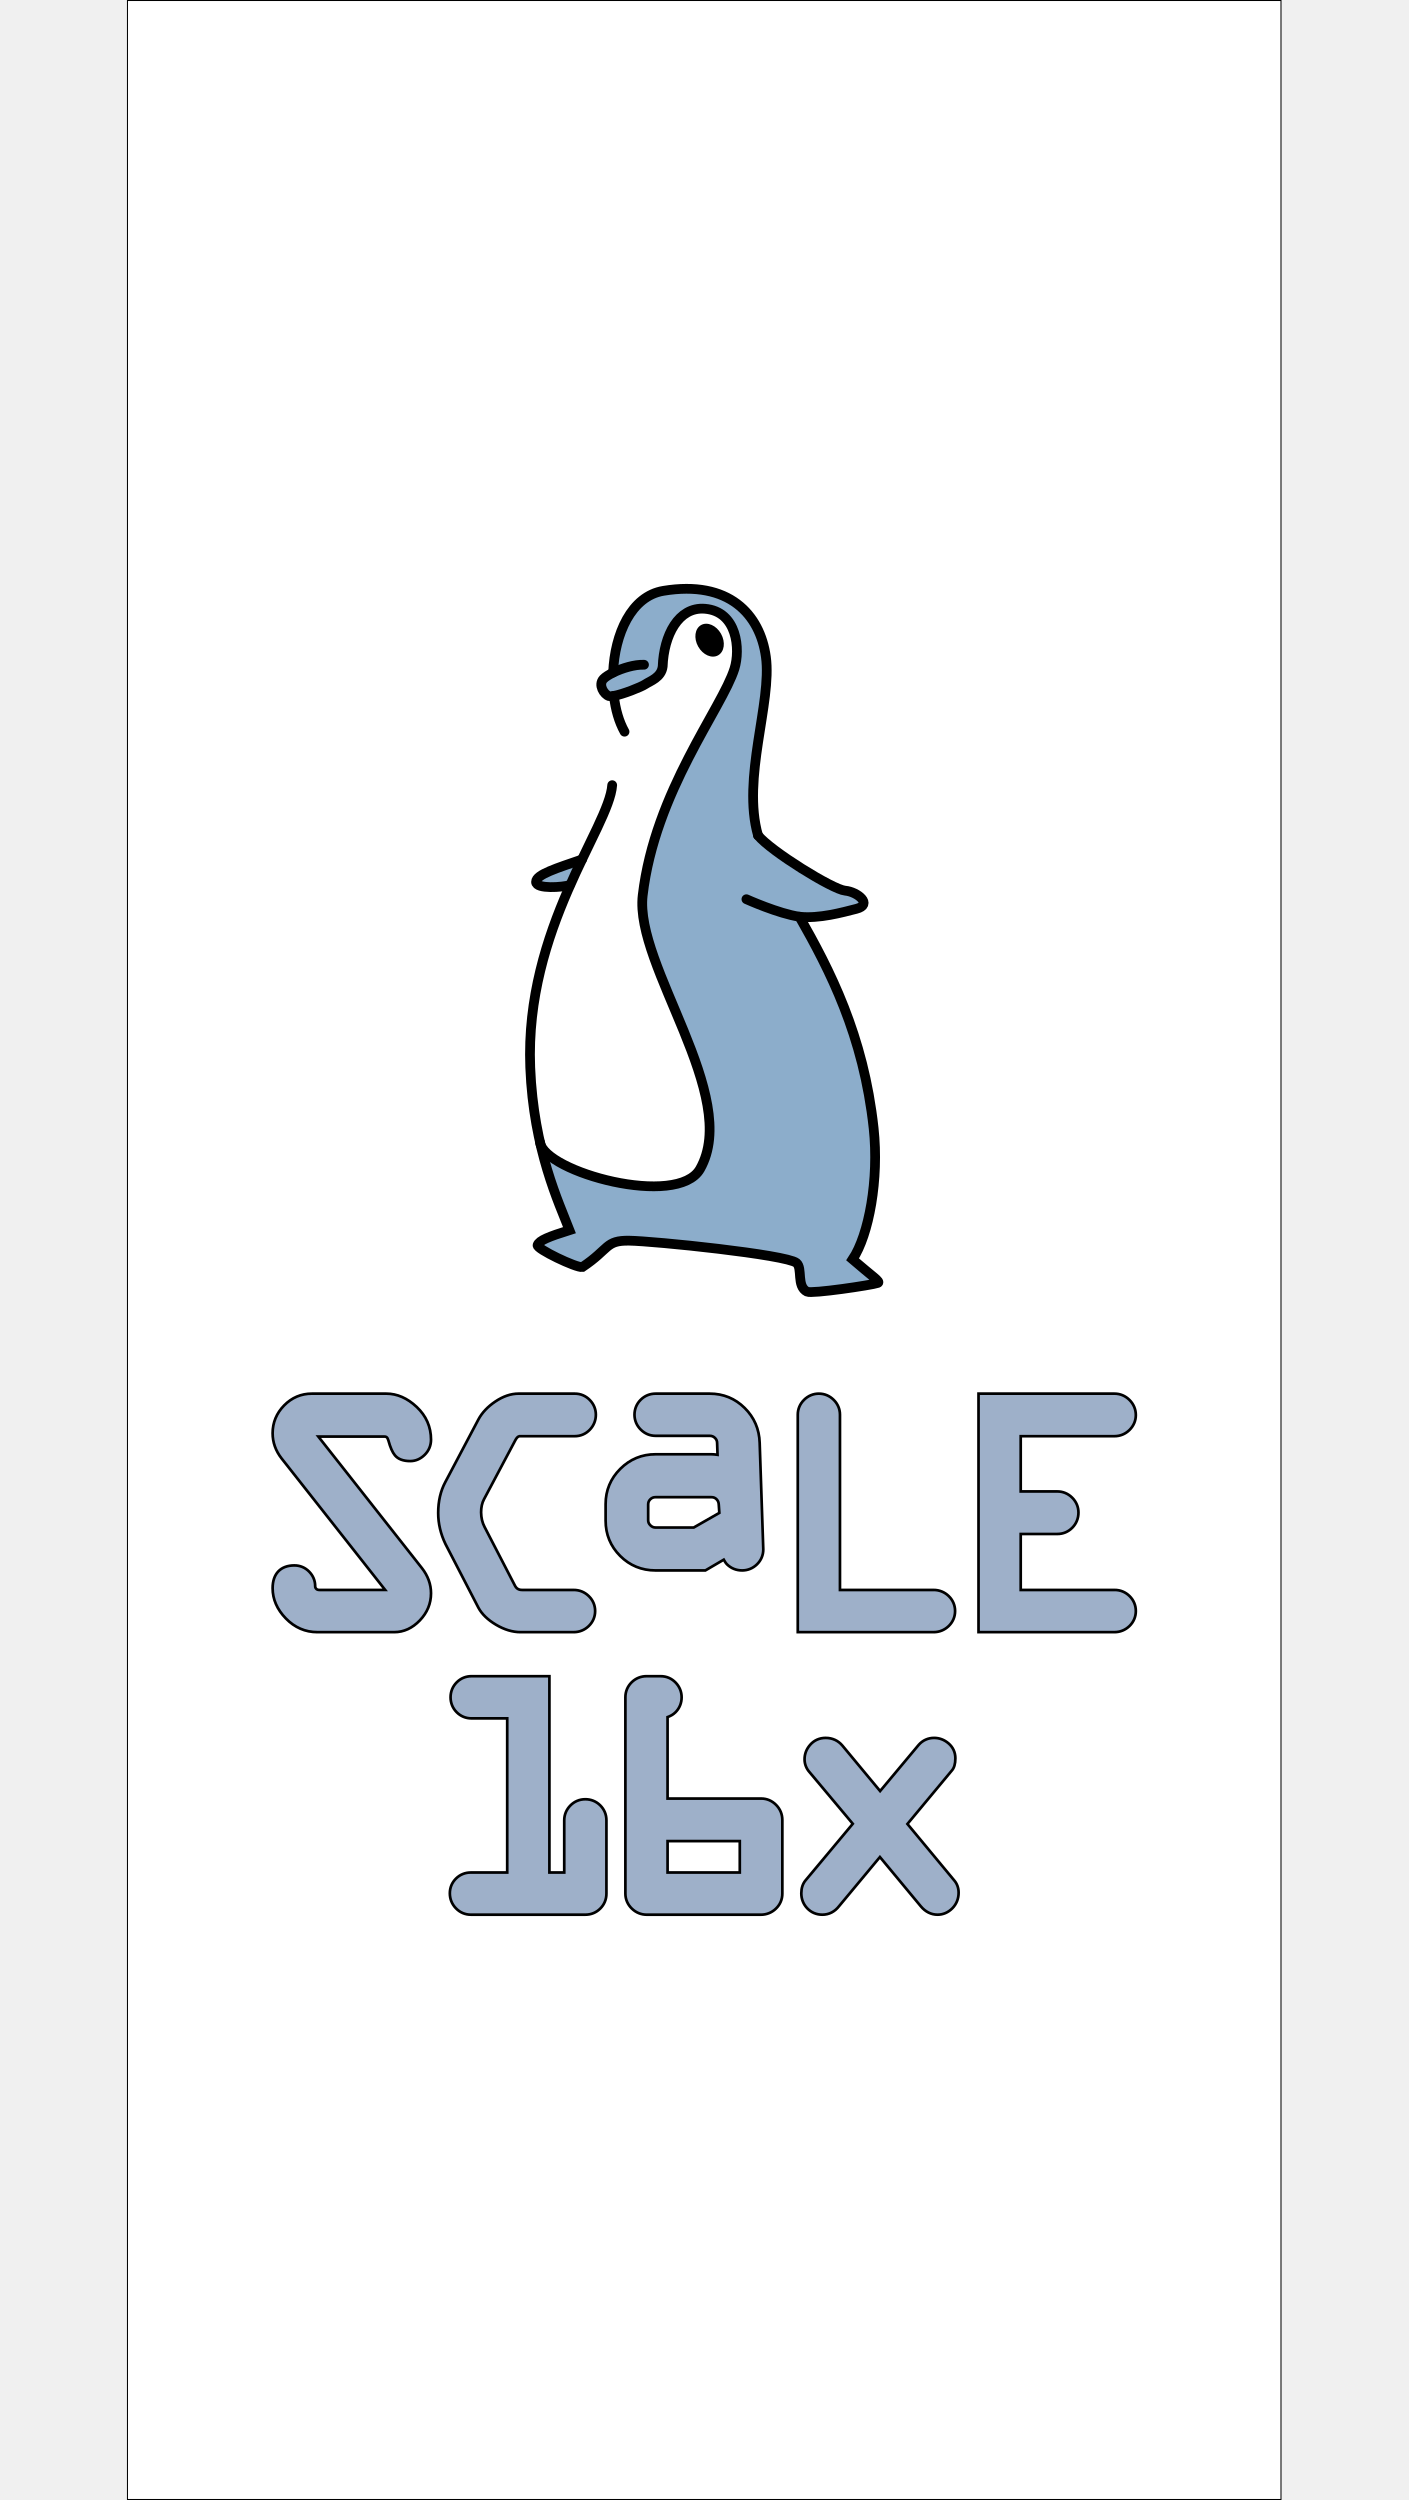
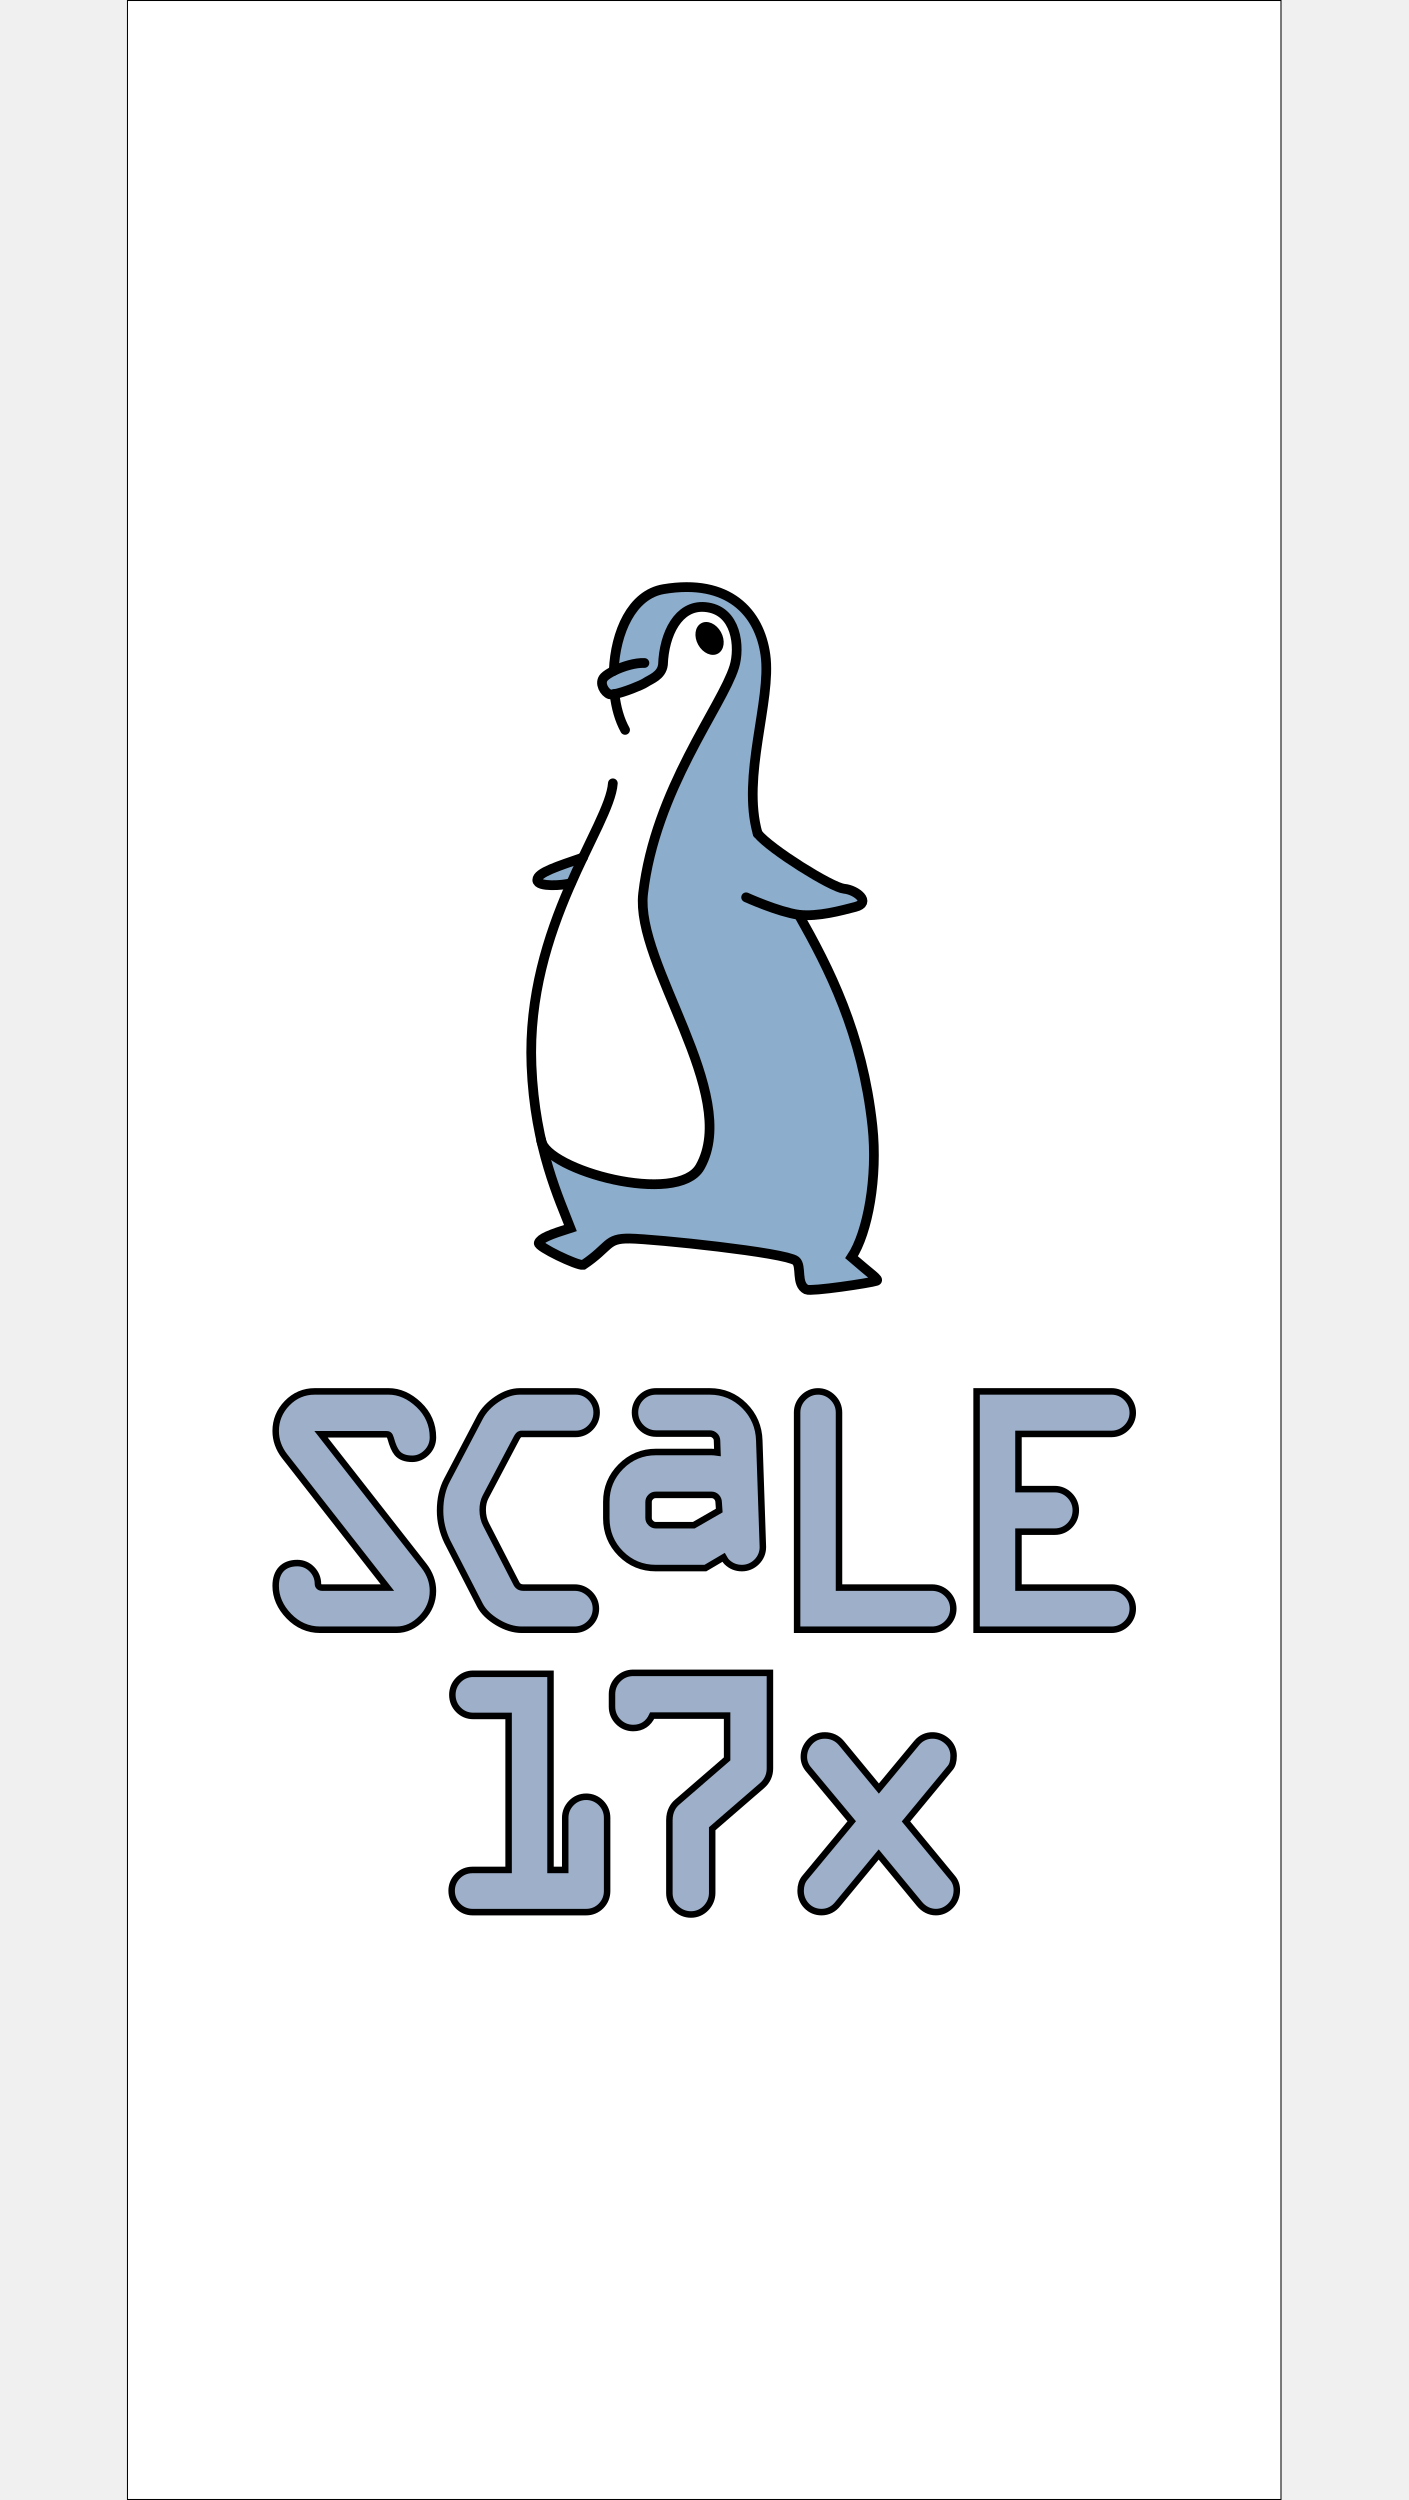
<svg xmlns="http://www.w3.org/2000/svg" width="640" height="1136" viewBox="0 0 169.333 300.567" version="1.1" id="svg8">
  <defs id="defs2">
    <clipPath clipPathUnits="userSpaceOnUse" id="clipPath24">
      <path d="M 0,1296 H 1728 V 0 H 0 Z" id="path22-5" />
    </clipPath>
    <clipPath clipPathUnits="userSpaceOnUse" id="clipPath116">
      <path d="M 0,1296 H 1728 V 0 H 0 Z" id="path114" />
    </clipPath>
    <clipPath clipPathUnits="userSpaceOnUse" id="clipPath162">
      <path d="M 0,1296 H 1728 V 0 H 0 Z" id="path160" />
    </clipPath>
    <clipPath clipPathUnits="userSpaceOnUse" id="clipPath178">
      <path d="M 0,1296 H 1728 V 0 H 0 Z" id="path176" />
    </clipPath>
    <clipPath clipPathUnits="userSpaceOnUse" id="clipPath194">
      <path d="M 0,1296 H 1728 V 0 H 0 Z" id="path192" />
    </clipPath>
    <clipPath clipPathUnits="userSpaceOnUse" id="clipPath206">
      <path d="m 1092.17,758.584 h 182.92 v -28.715 h -182.92 z" id="path204" />
    </clipPath>
    <clipPath clipPathUnits="userSpaceOnUse" id="clipPath210">
      <path d="m 1092.17,758.584 h 182.92 v -28.715 h -182.92 z" id="path208" />
    </clipPath>
    <clipPath clipPathUnits="userSpaceOnUse" id="clipPath234">
      <path d="m 1094.31,736.994 h 488.44 v -36.719 h -488.44 z" id="path232" />
    </clipPath>
    <clipPath clipPathUnits="userSpaceOnUse" id="clipPath238">
      <path d="m 1094.31,736.994 h 488.44 v -36.719 h -488.44 z" id="path236" />
    </clipPath>
    <clipPath clipPathUnits="userSpaceOnUse" id="clipPath262">
      <path d="M 1077.15,249.586 H 1252.3 V 222.103 H 1077.15 Z" id="path260" />
    </clipPath>
    <clipPath clipPathUnits="userSpaceOnUse" id="clipPath266">
      <path d="M 1077.15,249.586 H 1252.3 V 222.103 H 1077.15 Z" id="path264" />
    </clipPath>
    <clipPath clipPathUnits="userSpaceOnUse" id="clipPath290">
      <path d="m 1079.21,228.922 h 467.85 v -35.145 h -467.85 z" id="path288" />
    </clipPath>
    <clipPath clipPathUnits="userSpaceOnUse" id="clipPath294">
      <path d="m 1079.21,228.922 h 467.85 v -35.145 h -467.85 z" id="path292" />
    </clipPath>
  </defs>
  <g id="layer1" transform="translate(0,3.566697)">
    <g id="g107" transform="matrix(0.4663383,0,0,0.4663383,15.26242,158.4975)">
      <rect y="-347.393" x="0.132" height="644.261" width="297.392" id="rect5943" style="fill:#ffffff;fill-opacity:1;stroke:#000000;stroke-width:0.264;stroke-opacity:1" />
-       <g transform="matrix(3.364451,0,0,3.364451,6.3997,-813.5222)" id="g5643">
-         <g id="g10" transform="matrix(0.07329829,0,0,-0.07329829,19.95784,239.4009)">
-           <g id="g12" transform="scale(1,-1)">
-             <path d="m 307.32,-740.548 c -0.616,-0.011 -1.213,0.002 -1.843,0.031 -23.334,1.061 -35.386,19.25 -39.594,34.281 -4.569,16.323 -1.298,26.624 -4.969,31.469 -9.086,11.989 -34.569,22.087 -50.688,25.719 0,0 2.699,19.145 6.812,30.562 4.113,11.418 8.875,18.594 5.875,35.594 -3,17 -26.851,64.076 -46,104.875 -22.138,47.167 -54.155,118.008 -54,204.125 0.059,32.931 4.072,63.076 9.594,89 0.658,1.039 1.082,1.938 1.219,2.719 2.032,11.57 39.116,39.413 96.438,45.156 51.108,5.12 81.255,-3.835 80.968,-52.312 -0.537,-90.879 -73.181,-183.164 -70,-240.781 6.87,-123.652 99.695,-213.195 98.281,-271.531 -0.49,-20.229 -12.986,-38.609 -32.094,-38.906 0,0 0,0 0,0 z" style="fill:#ffffff;fill-opacity:1;fill-rule:nonzero;stroke:none" id="path14" />
-             <path d="m 286.303,-761.392 c -21,0 -44.498,7.479 -57,23.75 -18.25,23.75 -20,64.188 -20,64.188 0,0 -17.5,5.562 -13.5,16.562 3.46,9.516 11.607,8.463 13.75,8 0.025,-0.011 0.067,-0.025 0.093,-0.031 0.29,-0.065 0.469,-0.125 0.469,-0.125 16.118,-3.632 41.602,-13.729 50.688,-25.719 3.671,-4.844 0.399,-15.146 4.969,-31.469 4.208,-15.031 16.26,-33.221 39.594,-34.281 20.161,-0.916 33.432,17.994 33.938,38.875 1.414,58.336 -91.412,147.879 -98.282,271.531 -3.181,57.617 69.463,149.902 70,240.781 0.287,48.478 -29.861,57.433 -80.969,52.312 -57.321,-5.743 -94.405,-33.586 -96.437,-45.156 -0.137,-0.78 -0.561,-1.68 -1.219,-2.719 12.282,57.656 32,94.406 32,94.406 0,0 -34.348,9.318 -33.344,16.094 0.722,4.877 41.296,23.193 46.094,22.531 5.442,-0.751 26.173,-24.021 36.656,-27.031 12.892,-3.702 175.217,14.683 188,23.25 3.736,2.504 0.822,23.496 9,29.75 4.25,3.25 70.889,-6.93 74,-11 2.447,-3.203 -24.438,-23 -24.438,-23 10.518,-24.554 23.184,-46.658 22.438,-107 -1.16,-93.878 -39,-188.617 -78.016,-251.254 22.734,4.363 66.016,-7.246 66.266,-14.996 0.291,-8.996 -16.25,-11.75 -23.25,-12.75 -7,-1 -61.689,-31.505 -87,-57.25 -3.635,-13.91 -5.41,-26.487 -4.75,-48.5 0.75,-25 12.75,-87 13.75,-129.25 0.854,-36.046 -22.75,-79.5 -83.5,-80.5 z" style="fill:#8cadcb;fill-opacity:1;fill-rule:nonzero;stroke:none" id="path16" />
-             <path d="m 176.438,-476.923 c -17.556,4.691 -45.396,13.464 -45.5,22.031 -0.091,7.522 19.304,7.155 32.719,6 4.409,-10.095 8.749,-19.434 12.781,-28.031 z" style="fill:#8cadcb;fill-opacity:1;fill-rule:nonzero;stroke:none" id="path18" />
-             <path d="m 404.787,-418.146 c 31.418,55.252 67.096,123.714 77.594,221.273 5.725,53.173 -4.891,111.293 -22.016,136.98 20.604,17.846 29.875,23.421 26.291,24.666 -6.322,2.203 -68.963,11.543 -73.861,9.092 -11.369,-5.682 -4.404,-24.611 -11.133,-30.094 -10.621,-8.662 -148.777,-22.855 -174.888,-23.234 -25.059,-0.368 -20.285,8.531 -48.923,27.621 -6.365,0.908 -48.163,-19.097 -46.819,-22.987 1.696,-4.911 11.817,-8.835 33.366,-15.643 -10.828,-28.245 -37.567,-83.646 -41.02,-170.098 -5.812,-145.328 82.575,-250.878 85.667,-295.1" style="fill:none;stroke:#000000;stroke-width:10.195;stroke-linecap:round;stroke-linejoin:miter;stroke-miterlimit:2.818;stroke-dasharray:none;stroke-opacity:1" id="path20" />
-             <path d="m 210.022,-673.461 c 1.655,-40.198 19.004,-79.803 52.57,-85.359 68.449,-11.335 101.013,24.501 107.13,69.028 6.545,47.588 -25.383,127.033 -8.209,186.656" style="fill:none;stroke:#000000;stroke-width:10.195;stroke-linecap:round;stroke-linejoin:miter;stroke-miterlimit:2.818;stroke-dasharray:none;stroke-opacity:1" id="path22" />
-             <path d="m 221.951,-611.554 c -5.812,-10.377 -9.502,-23.345 -11.132,-37.485" style="fill:none;stroke:#000000;stroke-width:10.195;stroke-linecap:round;stroke-linejoin:miter;stroke-miterlimit:2.818;stroke-dasharray:none;stroke-opacity:1" id="path24" />
-             <path d="m 177.527,-478.003 c -25.799,8.942 -48.083,15.651 -48.083,23.473 0,7.825 28.145,5.588 35.184,3.354" style="fill:none;stroke:#000000;stroke-width:10.195;stroke-linecap:round;stroke-linejoin:miter;stroke-miterlimit:2.818;stroke-dasharray:none;stroke-opacity:1" id="path26" />
-             <path d="m 242.306,-681.55 c -9.739,-0.39 -22.613,3.54 -31.886,8.029 -4.729,2.287 -8.52,4.721 -10.484,6.799 -5.818,6.16 0.485,16.291 5.873,17.956 0.934,0.289 2.532,0.208 4.568,-0.14 9.657,-1.656 29.048,-9.356 33.229,-12.203 5.064,-3.447 16.783,-7.001 18.221,-18.625 1.169,-32.414 16.414,-62.591 44.094,-60.357 34.05,2.751 37.201,42.611 30.964,62.592 -12.9,41.355 -83.273,128.536 -95.949,237.088 -8.617,73.745 103.259,209.692 59.993,285.971 -23.46,41.356 -162.319,3.423 -167.304,-27.716" style="fill:none;stroke:#000000;stroke-width:10.195;stroke-linecap:round;stroke-linejoin:miter;stroke-miterlimit:2.818;stroke-dasharray:none;stroke-opacity:1" id="path28" />
-             <path d="m 361.514,-503.136 c 12.932,16.17 78.15,56.646 91.057,57.762 12.898,1.12 29.312,14.53 11.721,19.001 -14.602,3.716 -38.92,10.511 -59.504,8.228 0,0 0,0 0,0 -21.543,-3.015 -55.426,-18.286 -55.426,-18.286" style="fill:none;stroke:#000000;stroke-width:10.195;stroke-linecap:round;stroke-linejoin:miter;stroke-miterlimit:2.818;stroke-dasharray:none;stroke-opacity:1" id="path30" />
-             <path d="m 319.773,-691.396 c -6.588,3.693 -15.912,-0.4 -20.814,-9.15 -4.907,-8.743 -3.537,-18.829 3.05,-22.522 6.588,-3.699 15.909,0.395 20.811,9.144 4.906,8.746 3.541,18.83 -3.047,22.529 z" style="fill:#000000;fill-opacity:1;fill-rule:nonzero;stroke:none" id="path32" />
+     </g>
+     <g id="Page-1" transform="matrix(0.8485864,0,0,0.8544918,32.73825,66.03786)" style="fill:none;fill-rule:evenodd;stroke:none;stroke-width:1">
+       <g id="HomePageBanner">
+         <g id="g10-5" transform="matrix(1,0,0,-1,36.53325,101.1305)">
+           <g id="g12-8" transform="matrix(1,0,0,-1,0,100.1256)">
+             <path d="m 24.937,2.885 c -0.083,-0.001 -0.163,2.69e-4 -0.248,0.004 -3.14,0.143 -4.762,2.589 -5.328,4.611 -0.615,2.195 -0.175,3.581 -0.669,4.233 -1.223,1.613 -4.652,2.971 -6.821,3.459 0,0 0.363,2.575 0.917,4.111 0.553,1.536 1.194,2.501 0.791,4.787 -0.404,2.286 -3.613,8.618 -6.19,14.106 -2.979,6.344 -7.287,15.872 -7.266,27.455 0.008,4.429 0.548,8.484 1.291,11.97 0.089,0.14 0.146,0.261 0.164,0.366 0.273,1.556 5.264,5.301 12.977,6.073 6.877,0.689 10.934,-0.516 10.895,-7.036 C 25.378,64.8 15.603,52.388 16.031,44.639 16.955,28.008 29.446,15.964 29.256,8.118 29.19,5.397 27.508,2.925 24.937,2.885 c 0,0 0,0 0,0 z" id="path14-6" style="fill:#ffffff;fill-rule:nonzero" />
+             <path d="m 22.109,0.082 c -2.826,0 -5.988,1.006 -7.67,3.194 -2.456,3.194 -2.691,8.633 -2.691,8.633 0,0 -2.355,0.748 -1.817,2.228 0.466,1.28 1.562,1.138 1.85,1.076 0.003,-0.001 0.009,-0.003 0.012,-0.004 0.039,-0.009 0.063,-0.017 0.063,-0.017 2.169,-0.488 5.598,-1.847 6.821,-3.459 0.494,-0.651 0.054,-2.037 0.669,-4.233 0.566,-2.022 2.188,-4.468 5.328,-4.611 2.713,-0.123 4.499,2.42 4.567,5.229 0.19,7.846 -12.301,19.89 -13.225,36.521 -0.428,7.749 9.347,20.162 9.419,32.385 0.039,6.52 -4.018,7.725 -10.895,7.036 -7.713,-0.772 -12.703,-4.517 -12.977,-6.073 -0.018,-0.105 -0.075,-0.226 -0.164,-0.366 1.653,7.755 4.306,12.698 4.306,12.698 0,0 -4.622,1.253 -4.487,2.165 0.097,0.656 5.557,3.119 6.202,3.03 0.732,-0.101 3.522,-3.231 4.932,-3.636 1.735,-0.498 23.578,1.975 25.298,3.127 0.503,0.337 0.111,3.16 1.211,4.001 0.572,0.437 9.539,-0.932 9.958,-1.479 0.329,-0.431 -3.288,-3.093 -3.288,-3.093 1.415,-3.302 3.12,-6.275 3.019,-14.391 -0.156,-12.626 -5.248,-25.369 -10.498,-33.793 3.059,0.587 8.883,-0.975 8.917,-2.017 0.039,-1.21 -2.187,-1.58 -3.129,-1.715 C 42.899,42.382 35.54,38.279 32.134,34.816 31.645,32.945 31.406,31.254 31.495,28.293 31.596,24.93 33.21,16.592 33.345,10.909 33.46,6.061 30.284,0.216 22.109,0.082 Z" id="path16-2" style="fill:#8cadcb;fill-rule:nonzero" />
+             <path d="m 7.325,38.343 c -2.362,0.631 -6.109,1.811 -6.123,2.963 -0.012,1.012 2.598,0.962 4.403,0.807 0.593,-1.358 1.177,-2.614 1.72,-3.77 z" id="path18-5" style="fill:#8cadcb;fill-rule:nonzero" />
+             <path d="m 38.053,46.248 c 4.228,7.431 9.029,16.639 10.441,29.761 0.77,7.152 -0.658,14.969 -2.962,18.424 2.772,2.4 4.02,3.15 3.538,3.318 -0.851,0.296 -9.28,1.553 -9.939,1.223 -1.53,-0.764 -0.593,-3.31 -1.498,-4.048 C 36.203,93.761 17.612,91.852 14.099,91.801 10.727,91.751 11.369,92.948 7.515,95.516 6.659,95.638 1.034,92.947 1.215,92.424 1.444,91.763 2.805,91.236 5.705,90.32 4.248,86.521 0.65,79.07 0.185,67.442 -0.597,47.895 11.297,33.699 11.713,27.751" id="path20-1" style="stroke:#000000;stroke-width:1.374;stroke-linecap:round" />
+             <path d="m 11.844,11.908 c 0.223,-5.407 2.557,-10.733 7.074,-11.481 9.211,-1.525 13.593,3.295 14.416,9.284 0.881,6.401 -3.416,17.086 -1.105,25.105" id="path22-3" style="stroke:#000000;stroke-width:1.374;stroke-linecap:round" />
+             <path d="M 13.45,20.235 C 12.668,18.839 12.171,17.095 11.952,15.193" id="path24-9" style="stroke:#000000;stroke-width:1.374;stroke-linecap:round" />
+             <path d="m 7.472,38.197 c -3.472,1.203 -6.47,2.105 -6.47,3.157 0,1.052 3.787,0.752 4.734,0.451" id="path26-7" style="stroke:#000000;stroke-width:1.374;stroke-linecap:round" />
+             <path d="m 16.189,10.82 c -1.311,-0.052 -3.043,0.476 -4.291,1.08 -0.636,0.308 -1.146,0.635 -1.411,0.914 -0.783,0.829 0.065,2.191 0.79,2.415 0.126,0.039 0.341,0.028 0.615,-0.019 1.3,-0.223 3.909,-1.258 4.471,-1.641 0.681,-0.464 2.258,-0.942 2.452,-2.505 0.157,-4.36 2.209,-8.418 5.933,-8.118 4.582,0.37 5.006,5.731 4.167,8.419 C 27.18,16.928 17.71,28.653 16.004,43.253 14.845,53.172 29.899,71.457 24.077,81.716 20.92,87.278 2.235,82.176 1.564,77.988" id="path28-3" style="stroke:#000000;stroke-width:1.374;stroke-linecap:round" />
+             <path d="m 32.23,34.817 c 1.74,2.175 10.516,7.619 12.253,7.769 1.736,0.151 3.944,1.954 1.577,2.556 -1.965,0.5 -5.237,1.414 -8.007,1.107 0,0 0,0 0,0 -2.899,-0.405 -7.458,-2.459 -7.458,-2.459" id="path30-7" style="stroke:#000000;stroke-width:1.374;stroke-linecap:round" />
+             <path d="M 26.613,9.496 C 25.726,9.993 24.472,9.442 23.812,8.265 23.152,7.089 23.336,5.733 24.223,5.236 c 0.887,-0.498 2.141,0.053 2.8,1.23 0.66,1.176 0.476,2.533 -0.41,3.03 z" id="path32-5" style="fill:#000000;fill-rule:nonzero" />
          </g>
        </g>
-         <g id="g5611">
-           <g id="g5585">
-             <g transform="matrix(0.2073957,0,0,-0.2073957,12.27346,245.2978)" id="g26">
-               <path id="path28-2" style="fill:#9eb0c9;fill-opacity:1;fill-rule:nonzero;stroke:#000000;stroke-opacity:1" d="m 0,0 c -3.999,0 -7.46,-1.469 -10.289,-4.365 -2.813,-2.879 -4.239,-6.33 -4.239,-10.258 0,-3.363 1.112,-6.494 3.303,-9.307 0,0 36.604,-46.472 38.279,-48.597 -3.476,0 -24.308,-0.006 -24.308,-0.006 -0.646,0 -0.949,0.209 -1.158,0.412 -0.237,0.228 -0.393,0.486 -0.393,1 0,2.027 -0.772,3.881 -2.232,5.367 -1.473,1.498 -3.355,2.287 -5.442,2.287 -5.115,0 -8.049,-3.066 -8.049,-8.412 0,-4.092 1.646,-7.857 4.89,-11.187 3.26,-3.354 7.175,-5.055 11.632,-5.055 h 28.429 c 3.506,0 6.684,1.463 9.448,4.348 2.736,2.857 4.124,6.224 4.124,10.013 0,3.319 -1.133,6.449 -3.366,9.305 0,0 -36.55,46.414 -38.272,48.601 h 24.279 c 0.71,0 1.242,-0.107 1.614,-1.459 0.722,-2.621 1.486,-4.357 2.405,-5.472 1.171,-1.416 3.074,-2.135 5.658,-2.135 1.979,0 3.768,0.768 5.32,2.287 1.546,1.512 2.362,3.457 2.362,5.629 0,4.715 -1.78,8.781 -5.289,12.086 C 35.239,-1.654 31.454,0 27.456,0 Z" />
+         <g id="g5611-0" transform="translate(0,113.767)" style="fill:#9eb0c9;fill-rule:nonzero;stroke:#000000;stroke-width:0.919">
+           <g id="g5585-2">
+             <g id="g26-1" transform="matrix(1,0,0,-1,0.298367,34.41642)">
+               <path d="M 5.711,33.87 C 4.189,33.87 2.871,33.311 1.794,32.209 0.723,31.113 0.18,29.8 0.18,28.305 c 0,-1.28 0.423,-2.471 1.258,-3.542 0,0 13.937,-17.685 14.574,-18.494 -1.323,0 -9.255,-0.002 -9.255,-0.002 -0.246,0 -0.361,0.08 -0.441,0.157 -0.09,0.087 -0.15,0.185 -0.15,0.381 0,0.771 -0.294,1.477 -0.85,2.042 -0.561,0.57 -1.277,0.87 -2.072,0.87 -1.947,0 -3.065,-1.167 -3.065,-3.201 0,-1.557 0.627,-2.99 1.862,-4.257 C 3.283,0.982 4.773,0.335 6.47,0.335 h 10.824 c 1.335,0 2.545,0.557 3.597,1.655 1.042,1.087 1.57,2.369 1.57,3.811 0,1.263 -0.431,2.454 -1.282,3.541 0,0 -13.916,17.663 -14.572,18.496 h 9.244 c 0.27,0 0.473,-0.041 0.615,-0.555 0.275,-0.997 0.566,-1.658 0.916,-2.082 0.446,-0.539 1.17,-0.812 2.154,-0.812 0.753,0 1.435,0.292 2.026,0.87 0.589,0.575 0.899,1.316 0.899,2.142 0,1.794 -0.678,3.342 -2.014,4.599 -1.32,1.242 -2.761,1.872 -4.283,1.872 z" id="path28-2-8" />
            </g>
-             <g transform="matrix(0.2073957,0,0,-0.2073957,28.10105,245.2978)" id="g30">
-               <path id="path32-7" style="fill:#9eb0c9;fill-opacity:1;fill-rule:nonzero;stroke:#000000;stroke-opacity:1" d="m 0,0 c -2.796,0 -5.672,-0.977 -8.548,-2.906 -2.798,-1.879 -4.904,-4.108 -6.262,-6.627 l -12.256,-23.194 c -1.726,-3.218 -2.606,-7.048 -2.606,-11.365 0,-3.908 0.905,-7.765 2.689,-11.469 l 12.153,-23.492 c 1.272,-2.39 3.462,-4.513 6.522,-6.332 3.054,-1.814 6.102,-2.736 9.056,-2.736 h 19.658 c 2.101,0 4.015,0.775 5.539,2.242 1.552,1.494 2.373,3.414 2.373,5.553 0,2.137 -0.822,4.056 -2.377,5.551 -1.548,1.488 -3.414,2.242 -5.543,2.242 H 1.4 c -1.404,-0.008 -2.222,0.525 -2.838,1.84 l -11.115,21.474 c -0.812,1.531 -1.233,3.326 -1.263,5.364 -10e-4,1.857 0.358,3.492 1.067,4.824 l 11.558,21.775 c 0.822,1.559 1.488,1.541 1.773,1.535 h 20.191 c 2.144,0 4.067,0.821 5.563,2.373 1.471,1.53 2.249,3.448 2.249,5.549 0,2.07 -0.78,3.961 -2.257,5.469 C 24.838,-0.805 22.926,0 20.796,0 Z" />
+             <g id="g30-7" transform="matrix(1,0,0,-1,23.64387,34.41642)">
+               <path d="m 11.422,33.87 c -1.065,0 -2.16,-0.372 -3.255,-1.106 C 7.102,32.049 6.301,31.201 5.783,30.242 L 1.117,21.415 C 0.46,20.191 0.125,18.733 0.125,17.09 c 0,-1.487 0.345,-2.955 1.024,-4.365 l 4.627,-8.94 C 6.26,2.876 7.094,2.068 8.259,1.376 9.422,0.685 10.582,0.335 11.707,0.335 h 7.485 c 0.8,0 1.529,0.295 2.109,0.853 0.591,0.569 0.903,1.299 0.903,2.113 0,0.813 -0.313,1.544 -0.905,2.112 C 20.71,5.98 19.999,6.267 19.189,6.267 H 11.955 C 11.421,6.264 11.109,6.466 10.875,6.967 L 6.643,15.139 c -0.309,0.583 -0.469,1.266 -0.481,2.041 -3.808e-4,0.707 0.136,1.329 0.406,1.836 l 4.401,8.287 c 0.313,0.593 0.567,0.586 0.675,0.584 h 7.688 c 0.816,0 1.548,0.312 2.118,0.903 0.56,0.582 0.856,1.312 0.856,2.112 0,0.788 -0.297,1.507 -0.859,2.081 -0.567,0.58 -1.295,0.887 -2.106,0.887 z" id="path32-7-1" />
            </g>
-             <g transform="matrix(0.2073957,0,0,-0.2073957,38.20713,255.3877)" id="g34">
-               <path id="path36" style="fill:#9eb0c9;fill-opacity:1;fill-rule:nonzero;stroke:#000000;stroke-opacity:1" d="m 0,0 -0.004,0.002 c -0.562,0.559 -0.812,1.137 -0.812,1.869 v 5.838 c 0,0.777 0.242,1.361 0.784,1.9 0.547,0.543 1.141,0.787 1.929,0.787 h 20.659 c 0.781,0 1.363,-0.236 1.89,-0.765 0.538,-0.541 0.801,-1.195 0.825,-2.053 0,0 0.113,-1.629 0.208,-2.982 -2.006,-1.147 -8.545,-4.887 -9.461,-5.412 H 1.897 C 1.151,-0.816 0.566,-0.564 0,0 m 1.923,48.65 c -2.12,0 -4.028,-0.787 -5.52,-2.277 -1.488,-1.49 -2.275,-3.396 -2.275,-5.516 0,-2.082 0.798,-3.98 2.307,-5.488 1.509,-1.508 3.408,-2.306 5.488,-2.306 h 20 c 0.797,0 1.398,-0.245 1.953,-0.792 0.542,-0.537 0.785,-1.123 0.785,-1.896 0,0 0.076,-2.207 0.148,-4.314 -0.86,0.123 -1.618,0.189 -2.257,0.189 H 1.918 c -5.064,0 -9.452,-1.814 -13.042,-5.393 -3.593,-3.58 -5.415,-7.955 -5.415,-13.005 V 1.727 c 0,-5.088 1.807,-9.477 5.369,-13.036 3.561,-3.558 7.95,-5.361 13.047,-5.361 h 18.449 c 0,0 4.18,2.445 6.792,3.977 0.356,-0.612 0.684,-1.237 1.217,-1.752 1.525,-1.475 3.404,-2.225 5.583,-2.225 2.071,0 3.962,0.777 5.468,2.248 1.525,1.486 2.331,3.397 2.331,5.524 l -1.335,39.369 c -0.143,5.049 -2.01,9.39 -5.547,12.89 -3.549,3.51 -7.892,5.289 -12.908,5.289 z" />
+             <g id="g34-5" transform="matrix(1,0,0,-1,47.14646,25.53046)">
+               <path d="m 6.473,6.47 -0.002,7.611e-4 c -0.214,0.213 -0.309,0.433 -0.309,0.711 v 2.222 c 0,0.296 0.092,0.518 0.299,0.723 0.208,0.207 0.434,0.3 0.734,0.3 h 7.866 c 0.297,0 0.519,-0.09 0.72,-0.291 0.205,-0.206 0.305,-0.455 0.314,-0.781 0,0 0.043,-0.62 0.079,-1.135 C 15.41,7.782 12.92,6.359 12.571,6.159 H 7.195 c -0.284,0 -0.507,0.096 -0.722,0.311 z m 0.732,18.514 c -0.807,0 -1.534,-0.3 -2.102,-0.867 -0.567,-0.567 -0.866,-1.292 -0.866,-2.099 0,-0.792 0.304,-1.515 0.878,-2.089 0.575,-0.574 1.298,-0.878 2.09,-0.878 h 7.615 c 0.303,0 0.532,-0.093 0.744,-0.301 0.206,-0.204 0.299,-0.427 0.299,-0.722 0,0 0.029,-0.84 0.056,-1.642 -0.327,0.047 -0.616,0.072 -0.859,0.072 H 7.203 C 5.275,16.459 3.604,15.769 2.237,14.407 0.869,13.044 0.176,11.38 0.176,9.458 V 7.127 c 0,-1.936 0.688,-3.607 2.044,-4.961 C 3.576,0.812 5.247,0.126 7.187,0.126 h 7.024 c 0,0 1.591,0.93 2.586,1.513 0.136,-0.233 0.26,-0.471 0.463,-0.667 0.581,-0.561 1.296,-0.847 2.126,-0.847 0.789,0 1.508,0.296 2.082,0.856 0.581,0.566 0.888,1.293 0.888,2.102 L 21.848,18.066 c -0.054,1.921 -0.765,3.573 -2.112,4.905 -1.351,1.336 -3.005,2.013 -4.915,2.013 z" id="path36-5" />
            </g>
-             <g transform="matrix(0.2073957,0,0,-0.2073957,49.98088,245.7746)" id="g38">
-               <path id="path40" style="fill:#9eb0c9;fill-opacity:1;fill-rule:nonzero;stroke:#000000;stroke-opacity:1" d="m 0,0 c -1.513,-1.506 -2.312,-3.398 -2.312,-5.479 v -80.343 h 50.214 c 2.1,0 4.015,0.775 5.538,2.242 1.551,1.496 2.372,3.416 2.372,5.553 0,2.134 -0.821,4.052 -2.37,5.547 -1.522,1.468 -3.438,2.246 -5.538,2.246 H 13.278 V -5.477 C 13.278,-3.4 12.479,-1.508 10.965,0 9.455,1.506 7.56,2.299 5.483,2.299 3.406,2.299 1.51,1.506 0,0" />
+             <g id="g38-8" transform="matrix(1,0,0,-1,74.09134,34.14957)">
+               <path d="M 1.142,32.728 C 0.566,32.155 0.262,31.435 0.262,30.643 V 0.068 H 19.38 c 0.8,0 1.529,0.295 2.109,0.853 0.591,0.569 0.903,1.3 0.903,2.113 0,0.812 -0.313,1.542 -0.902,2.111 -0.579,0.559 -1.309,0.855 -2.109,0.855 H 6.198 V 30.644 c 0,0.79 -0.304,1.51 -0.881,2.084 -0.575,0.573 -1.296,0.875 -2.087,0.875 -0.791,0 -1.513,-0.302 -2.088,-0.875" id="path40-5" />
            </g>
-             <g transform="matrix(0.2073957,0,0,-0.2073957,63.87629,245.2978)" id="g42">
-               <path id="path44" style="fill:#9eb0c9;fill-opacity:1;fill-rule:nonzero;stroke:#000000;stroke-opacity:1" d="m 0,0 h -2.528 v -88.121 h 50.214 c 2.099,0 4.013,0.775 5.539,2.242 1.55,1.496 2.369,3.416 2.369,5.553 0,2.125 -0.801,4.037 -2.319,5.531 -1.505,1.481 -3.394,2.262 -5.462,2.262 H 13.062 v 20.679 h 13.534 c 2.131,0 4.047,0.803 5.538,2.327 1.478,1.507 2.261,3.443 2.261,5.595 0,2.082 -0.799,3.981 -2.31,5.491 -1.51,1.509 -3.409,2.308 -5.489,2.308 H 13.062 v 20.412 h 34.626 c 2.109,0 4.031,0.793 5.556,2.293 1.537,1.516 2.35,3.418 2.35,5.504 0,2.119 -0.807,4.049 -2.332,5.58 C 51.73,-0.809 49.803,0 47.686,0 Z" />
+             <g id="g42-6" transform="matrix(1,0,0,-1,99.60082,34.41642)">
+               <path d="M 1.142,33.87 H 0.18 V 0.335 H 19.298 c 0.799,0 1.528,0.295 2.109,0.853 0.59,0.569 0.902,1.3 0.902,2.113 0,0.809 -0.305,1.536 -0.883,2.105 C 20.853,5.969 20.134,6.267 19.347,6.267 H 6.115 v 7.87 h 5.153 c 0.811,0 1.541,0.306 2.109,0.886 0.563,0.574 0.861,1.31 0.861,2.129 0,0.792 -0.304,1.515 -0.88,2.09 -0.575,0.574 -1.298,0.878 -2.09,0.878 H 6.115 v 7.768 h 13.184 c 0.803,0 1.535,0.302 2.115,0.873 0.585,0.577 0.895,1.301 0.895,2.095 0,0.806 -0.307,1.541 -0.888,2.124 -0.583,0.584 -1.317,0.892 -2.123,0.892 z" id="path44-7" />
            </g>
          </g>
-           <g id="g5592">
-             <g transform="matrix(0.2073957,0,0,-0.2073957,29.9458,266.9488)" id="g46">
-               <path id="path48" style="fill:#9eb0c9;fill-opacity:1;fill-rule:nonzero;stroke:#000000;stroke-opacity:1" d="m 0,0 h -26.244 c -2.111,0 -4.012,-0.789 -5.494,-2.285 -1.477,-1.488 -2.256,-3.393 -2.256,-5.508 0,-2.117 0.775,-4.021 2.246,-5.51 1.477,-1.496 3.373,-2.285 5.482,-2.285 h 13.203 v -56.945 h -13.464 c -2.1,0 -3.991,-0.774 -5.467,-2.24 -1.483,-1.469 -2.268,-3.348 -2.268,-5.428 0,-2.133 0.752,-3.996 2.231,-5.543 1.486,-1.553 3.402,-2.377 5.539,-2.377 h 42.316 c 2.114,0 4.016,0.783 5.5,2.269 1.487,1.487 2.27,3.391 2.27,5.504 v 27.108 c 0,2.115 -0.789,4.019 -2.281,5.508 -1.491,1.482 -3.397,2.265 -5.512,2.265 -2.127,0 -4.039,-0.801 -5.531,-2.312 -1.481,-1.502 -2.264,-3.387 -2.264,-5.453 V -72.533 H 2.527 V 0 Z" />
+           <g id="g5592-9" transform="translate(24.86567,39.53398)">
+             <g id="g46-4" transform="matrix(1,0,0,-1,0.261116,34.61094)">
+               <path d="M 13.326,33.87 H 3.334 c -0.804,0 -1.528,-0.3 -2.092,-0.87 -0.562,-0.566 -0.859,-1.291 -0.859,-2.096 0,-0.806 0.295,-1.53 0.855,-2.097 0.562,-0.569 1.284,-0.87 2.087,-0.87 H 8.352 V 6.267 H 3.226 C 2.426,6.267 1.706,5.972 1.145,5.414 0.58,4.855 0.281,4.14 0.281,3.349 c 0,-0.812 0.286,-1.521 0.849,-2.109 C 1.696,0.648 2.426,0.335 3.239,0.335 H 19.351 c 0.805,0 1.529,0.298 2.094,0.863 0.566,0.566 0.864,1.29 0.864,2.095 V 13.609 c 0,0.805 -0.3,1.529 -0.868,2.096 -0.568,0.564 -1.293,0.862 -2.099,0.862 -0.81,0 -1.538,-0.305 -2.106,-0.88 -0.564,-0.572 -0.862,-1.289 -0.862,-2.075 V 6.267 h -2.086 v 27.603 z" id="path48-1" />
            </g>
-             <path id="path66" style="fill:#9eb0c9;fill-opacity:1;fill-rule:nonzero;stroke:#000000;stroke-width:0.207;stroke-opacity:1" d="m 45.058,281.992 h -5.533 v -2.408 h 5.533 z m -7.137,-15.043 c -0.443,0 -0.841,0.162 -1.152,0.469 -0.312,0.309 -0.477,0.705 -0.477,1.146 v 15.047 c 0,0.433 0.169,0.828 0.488,1.141 0.316,0.309 0.714,0.474 1.152,0.474 h 8.746 c 0.435,0 0.833,-0.161 1.149,-0.465 0.322,-0.31 0.492,-0.708 0.492,-1.151 v -5.643 c 0,-0.438 -0.164,-0.836 -0.476,-1.153 -0.314,-0.32 -0.708,-0.489 -1.142,-0.489 h -7.177 v -6.244 c 0.226,-0.078 0.436,-0.193 0.612,-0.371 0.305,-0.309 0.466,-0.704 0.466,-1.143 0,-0.428 -0.16,-0.819 -0.463,-1.132 -0.307,-0.317 -0.701,-0.485 -1.141,-0.485 z" />
-             <g transform="matrix(0.2073957,0,0,-0.2073957,58.76385,272.2144)" id="g82">
-               <path id="path84" style="fill:#9eb0c9;fill-opacity:1;fill-rule:nonzero;stroke:#000000;stroke-opacity:1" d="m 0,0 c 0,0 -11.227,-13.445 -14.238,-17.049 -2.987,3.6 -13.914,16.772 -13.914,16.772 -1.569,1.877 -3.715,2.865 -6.207,2.865 -2.262,0 -4.229,-0.863 -5.684,-2.504 -1.4,-1.572 -2.111,-3.389 -2.111,-5.397 0,-1.779 0.652,-3.447 1.886,-4.818 0,0 13.627,-16.26 15.932,-19.012 -2.332,-2.795 -17.432,-20.878 -17.432,-20.878 -1.05,-1.249 -1.587,-2.87 -1.587,-4.809 0,-2.137 0.763,-4.061 2.205,-5.563 1.468,-1.531 3.396,-2.339 5.574,-2.339 2.447,0 4.588,1.095 6.187,3.171 0,0 12.028,14.463 15.08,18.135 3.051,-3.678 15.106,-18.205 15.106,-18.205 1.678,-2.027 3.822,-3.101 6.195,-3.101 2.035,0 3.92,0.812 5.449,2.351 1.522,1.537 2.327,3.537 2.327,5.787 0,1.785 -0.59,3.389 -1.707,4.637 0,0 -14.905,17.965 -17.211,20.746 2.293,2.758 16.396,19.719 16.396,19.719 0.865,0.949 1.322,2.467 1.322,4.554 0,2.194 -0.879,4.102 -2.541,5.516 C 9.463,1.914 7.672,2.588 5.707,2.588 3.465,2.588 1.492,1.693 0,0" />
+             <path d="M 44.661,34.611 H 26.265 c -0.818,0 -1.553,-0.304 -2.127,-0.881 -0.573,-0.574 -0.877,-1.311 -0.877,-2.129 v -1.744 c 0,-0.82 0.304,-1.556 0.879,-2.131 0.575,-0.575 1.311,-0.879 2.129,-0.879 1.257,0 2.173,0.634 2.687,1.749 H 39.57 v -6.093 c -0.619,-0.531 -7.106,-6.109 -7.106,-6.109 -0.489,-0.419 -1.073,-1.199 -1.073,-2.528 V 3.616 c 0,-0.806 0.315,-1.539 0.911,-2.123 0.588,-0.576 1.331,-0.882 2.147,-0.882 0.826,0 1.568,0.316 2.143,0.916 0.566,0.589 0.866,1.329 0.866,2.14 v 9.01 c 0.618,0.531 7.089,6.093 7.089,6.093 0.715,0.622 1.09,1.445 1.09,2.384 v 13.457 z" id="path70" transform="matrix(1,0,0,-1,0,35.22187)" />
+             <g id="g82-6" transform="matrix(1,0,0,-1,49.73922,34.37841)">
+               <path d="m 16.753,23.975 c 0,0 -4.275,-5.117 -5.421,-6.488 -1.137,1.37 -5.298,6.383 -5.298,6.383 -0.597,0.714 -1.414,1.09 -2.363,1.09 -0.861,0 -1.61,-0.328 -2.164,-0.953 -0.533,-0.598 -0.804,-1.29 -0.804,-2.054 0,-0.677 0.248,-1.312 0.718,-1.834 0,0 5.188,-6.188 6.066,-7.235 C 6.599,11.821 0.85,4.939 0.85,4.939 0.45,4.464 0.246,3.847 0.246,3.109 c 0,-0.813 0.291,-1.545 0.84,-2.117 0.559,-0.583 1.293,-0.89 2.122,-0.89 0.932,0 1.747,0.417 2.356,1.207 0,0 4.58,5.504 5.742,6.901 1.162,-1.4 5.751,-6.928 5.751,-6.928 0.639,-0.771 1.455,-1.18 2.359,-1.18 0.775,0 1.493,0.309 2.075,0.895 0.579,0.585 0.886,1.346 0.886,2.202 0,0.679 -0.225,1.29 -0.65,1.765 0,0 -5.675,6.837 -6.553,7.895 0.873,1.05 6.243,7.504 6.243,7.504 0.329,0.361 0.503,0.939 0.503,1.733 0,0.835 -0.335,1.561 -0.967,2.099 -0.595,0.508 -1.277,0.765 -2.026,0.765 -0.854,0 -1.605,-0.341 -2.173,-0.985" id="path84-1" />
            </g>
          </g>
        </g>
      </g>
    </g>
  </g>
</svg>
